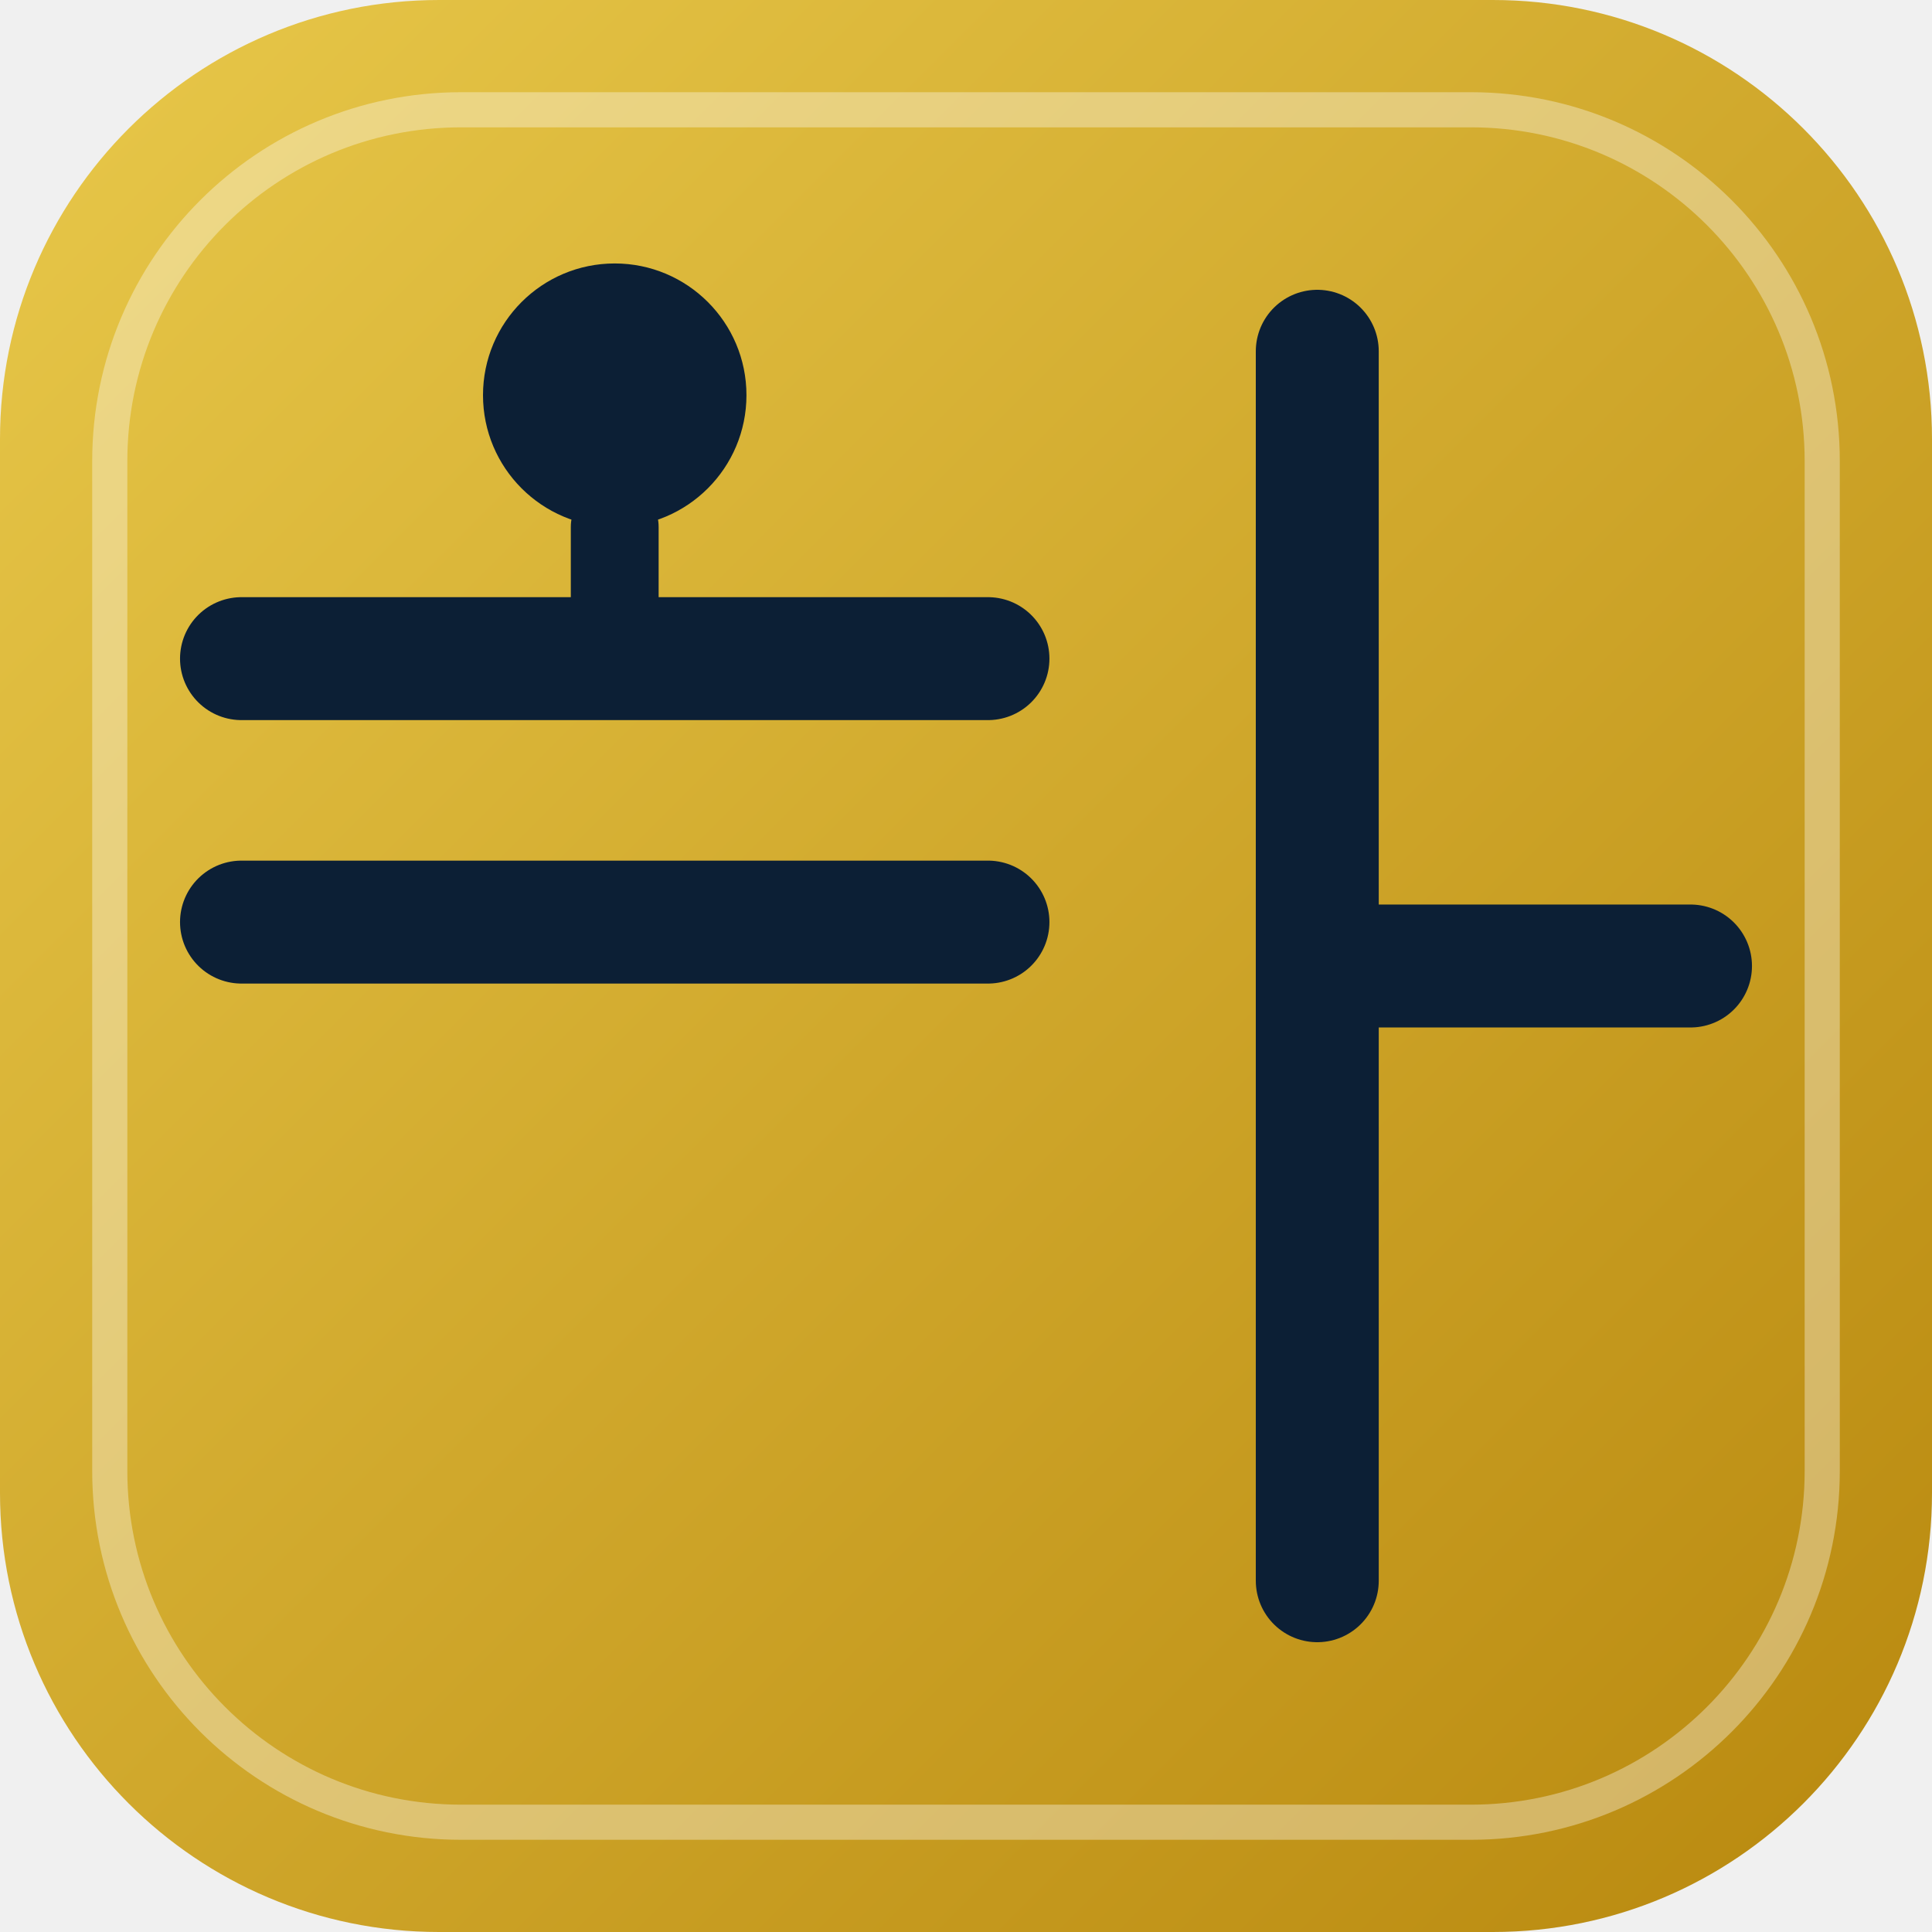
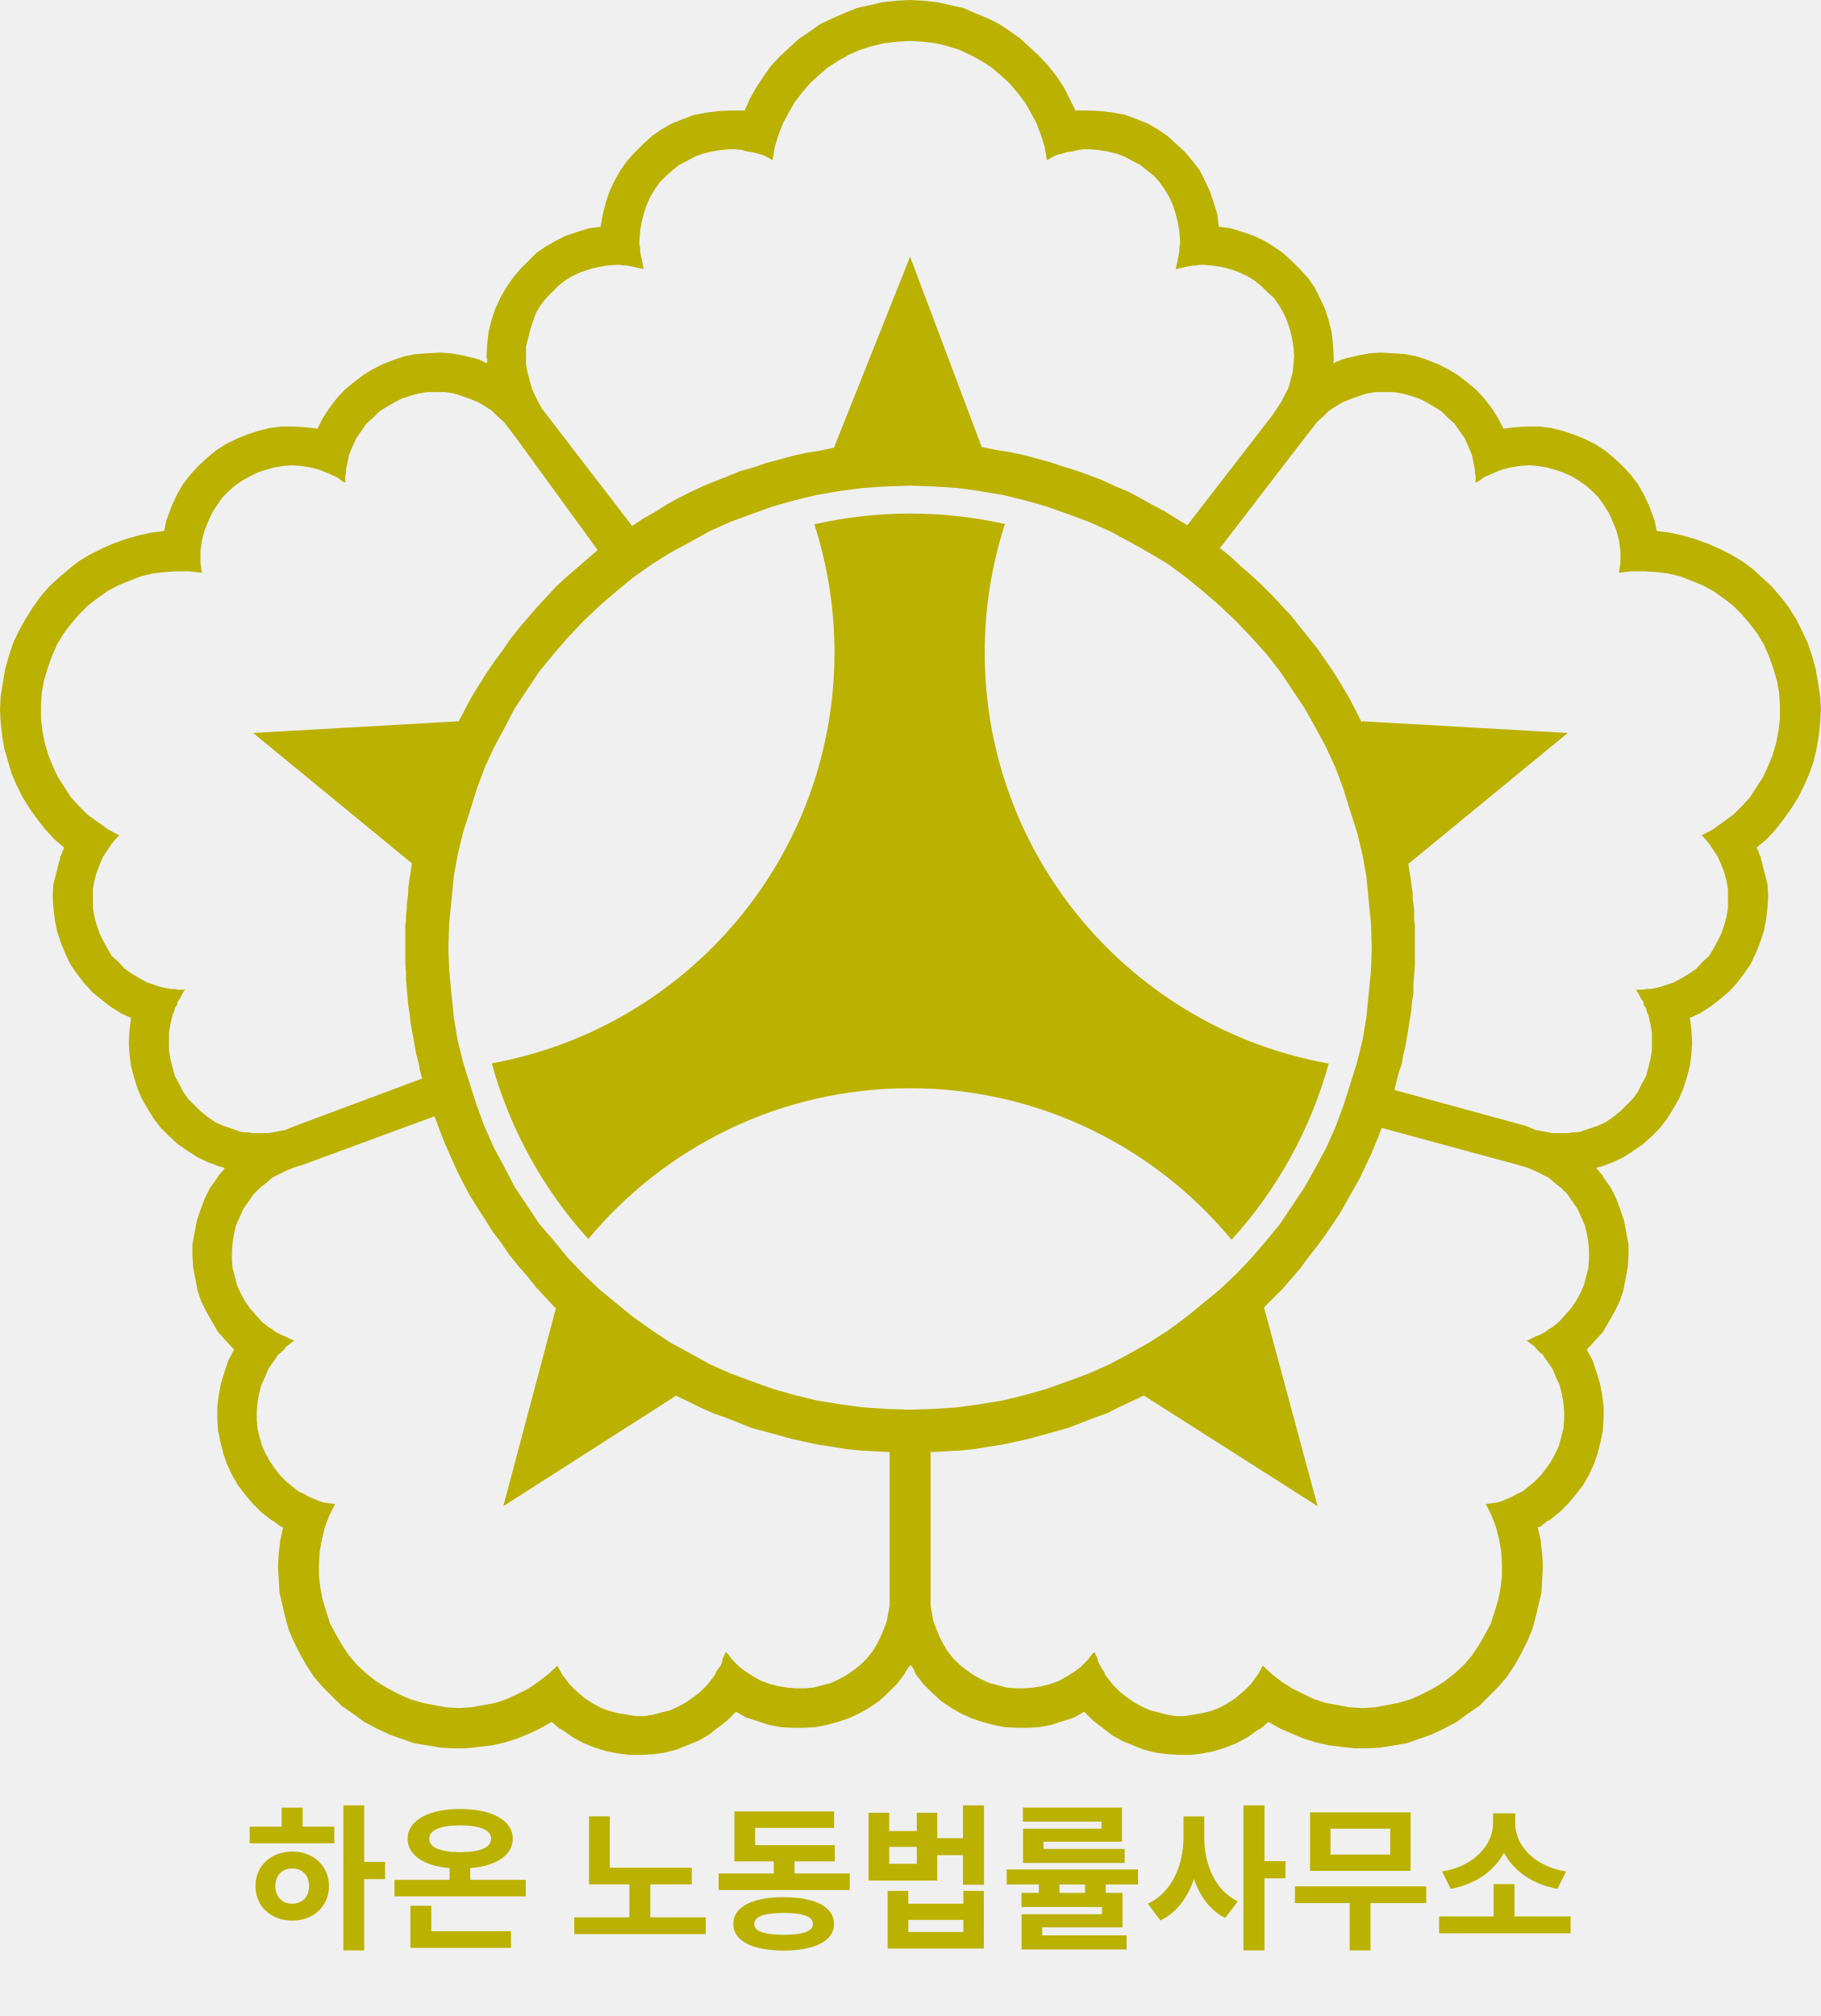
- <svg xmlns="http://www.w3.org/2000/svg" viewBox="0 0 44 44" fill="none">
-   <defs>
-     <linearGradient id="bg" x1="0" y1="0" x2="44" y2="44" gradientUnits="userSpaceOnUse">
-       <stop offset="0%" stop-color="#E8C84A" />
-       <stop offset="100%" stop-color="#B8880E" />
-     </linearGradient>
-   </defs>
-   <rect width="44" height="44" rx="10" fill="url(#bg)" />
-   <rect x="2.5" y="2.5" width="39" height="39" rx="8" stroke="white" stroke-width="0.8" stroke-opacity="0.35" />
-   <circle cx="14" cy="9" r="3" fill="#0C1F35" />
-   <line x1="14" y1="12" x2="14" y2="15" stroke="#0C1F35" stroke-width="2" stroke-linecap="round" />
-   <line x1="5.5" y1="15" x2="22.5" y2="15" stroke="#0C1F35" stroke-width="2.8" stroke-linecap="round" />
-   <line x1="5.5" y1="21" x2="22.5" y2="21" stroke="#0C1F35" stroke-width="2.8" stroke-linecap="round" />
-   <line x1="30" y1="8" x2="30" y2="36" stroke="#0C1F35" stroke-width="2.8" stroke-linecap="round" />
-   <line x1="30" y1="22" x2="38.5" y2="22" stroke="#0C1F35" stroke-width="2.8" stroke-linecap="round" />
+ <svg xmlns="http://www.w3.org/2000/svg" xml:space="preserve" width="418.408" height="463.276" viewBox="0 0 418.408 463.276">
+   <path d="m467.353 529.881-.38 2.397-.38 2.271-.63 2.27-.755 2.265-1.01 2.148-1.01 2.017-1.261 2.013-1.387 1.767-1.509 1.764-1.642 1.514-1.636 1.515-1.893 1.384-1.891 1.134-2.017 1.01-2.016.885-2.144.757-2.145.633-2.271.499-2.142.252-.124.252v.25l-.128.383v.25l-.128.38v.25l-.124.252-.125.38-.757 2.017-.882 1.891-1.01 1.764-1.259 1.64-1.386 1.511-1.515 1.39-1.512 1.262-1.764 1.134-1.767.882-1.889.758-1.891.627-2.02.504-2.02.253h-2.016l-2.017-.128-2.143-.25-.882 1.762-1.138 1.77-1.258 1.639-1.385 1.511-1.515 1.26-1.639 1.262-1.64 1.012-1.763.88-1.891.753-1.892.633-2.015.377-1.893.125-2.139.128-2.02-.128-2.019-.377-2.139-.505-.255-.125h-.254l-.25-.128-.252-.127-.378-.125-.255-.125-.25-.126-.25-.125.125.376v.885l-.124 2.145-.256 2.143-.505 2.014-.629 1.892-.885 1.892-.882 1.764-1.137 1.639-1.384 1.515-1.385 1.386-1.514 1.387-1.64 1.135-1.639 1.007-1.891.882-1.889.63-2.017.632-2.02.252-.251 2.144-.633 2.017-.627 1.891-.882 1.892-.884 1.761-1.26 1.64-1.265 1.514-1.509 1.387-1.511 1.387-1.642 1.134-1.765 1.01-1.888.757-2.02.755-2.016.377-2.017.255-2.144.125h-2.396l-1.007 2.02-1.01 2.013-1.26 1.894-1.386 1.764-1.517 1.64-1.64 1.511-1.636 1.512-1.762 1.262-1.893 1.263-2.02 1.009-2.144.88-2.014.884-2.269.502-2.274.505-2.394.252-2.27.125-2.393-.125-2.396-.252-2.142-.505-2.271-.502-2.142-.885-2.019-.88-2.141-1.008-1.767-1.263-1.89-1.262-1.64-1.512-1.638-1.511-1.514-1.64-1.26-1.764-1.259-1.894-1.134-2.014-.885-2.019h-2.521l-2.144-.125-2.017-.255-2.017-.377-2.019-.755-1.891-.757-1.764-1.01-1.637-1.134-1.512-1.387-1.39-1.387-1.386-1.514-1.137-1.64-1.005-1.761-.885-1.892-.632-1.891-.502-2.017-.38-2.144-2.016-.252-2.017-.633-1.892-.63-1.764-.881-1.767-1.007-1.639-1.135-1.384-1.387-1.39-1.386-1.26-1.515-1.13-1.64-1.013-1.763-.88-1.892-.629-1.892-.507-2.014-.25-2.143-.128-2.145v-.252l.128-.253v-.631h-.255l-.253.126-.25.125-.255.125-.249.127-.252.128h-.253l-.255.125-2.139.505-2.019.377-2.017.128-2.144-.128-1.891-.125-2.017-.377-1.891-.633-1.89-.753-1.766-.88-1.637-1.012-1.642-1.263-1.512-1.259-1.39-1.511-1.259-1.64-1.134-1.77-.885-1.76-2.141.249-2.017.128h-2.019l-2.014-.253-2.02-.504-1.89-.627-1.892-.758-1.765-.882-1.764-1.134-1.511-1.262-1.512-1.39-1.39-1.512-1.26-1.64-1.009-1.763-.885-1.891-.754-2.017-.125-.38-.127-.253v-.249l-.128-.38v-.25l-.125-.383v-.25l-.124-.252-2.145-.252-2.268-.5-2.145-.632-2.144-.757-2.016-.885-2.017-1.01-1.891-1.134-1.762-1.384-1.77-1.515-1.639-1.514-1.509-1.764-1.265-1.767-1.259-2.013-1.134-2.017-1.01-2.148-.754-2.265-.633-2.27-.377-2.271-.38-2.397-.125-2.268.125-2.27.252-2.268.383-2.267.63-2.143.627-2.147.884-2.017 1.007-2.016 1.26-2.017 1.262-1.764 1.386-1.767 1.515-1.64 1.764-1.508-.127-.255-.253-.377v-.256l-.125-.252-.125-.25-.127-.255v-.374l-.128-.256-.502-2.014-.507-2.014-.122-2.02.122-2.02.255-2.143.38-1.89.63-1.893.757-1.89.882-1.888 1.134-1.64 1.26-1.639 1.39-1.514 1.508-1.26 1.64-1.265 1.766-1.133 1.892-.88h-.125l-.255-2.02-.125-2.143.125-2.014.255-2.02.502-1.894.63-2.014.757-1.764 1.01-1.77 1.01-1.634 1.259-1.638 1.386-1.39 1.512-1.385 1.64-1.134 1.763-1.14 1.892-.88 2.017-.754h.252l.128-.124h.252l.128-.131-.255-.38-.378-.374-.377-.505-.25-.38-1.264-1.764-.88-1.764-.76-2.02-.629-1.888-.377-2.02-.38-2.013v-2.014l.127-1.895.378-2.02.377-2.019.63-1.888.884-1.764 1.007-1.765 1.012-1.763 1.384-1.514 1.387-1.516-1.007-1.889-.629-1.894-.633-2.02-.377-2.014-.25-2.019v-1.889l.125-2.142.375-1.89.505-2.018.63-1.891.884-1.895 1.01-1.763 1.259-1.639 1.26-1.516 1.514-1.513 1.764-1.385.252-.125.253-.123.25-.256.255-.125.252-.25.253-.125.124-.129.38-.125-.504-2.27-.253-2.269-.128-2.148.128-2.268.128-2.268.501-2.144.502-2.139.636-2.27.88-2.019 1.009-2.013 1.134-2.02 1.262-1.893 1.512-1.765 1.64-1.639 1.638-1.639 2.017-1.384 1.892-1.389 2.144-1.13 2.144-1.015 2.141-.755 2.142-.76 2.271-.373 2.27-.381 2.14-.125h2.275l2.269.25 2.144.256 2.266.504 2.017.629 2.144.88 1.891.89 2.017 1.13.505-.375.38-.38.5-.376.507-.254 1.767-1.265 1.888-1.01 1.892-.754 2.017-.629 2.016-.38 2.02-.25h2.016l2.016.124 1.892.256 2.02.504 1.889.756 1.891.76 1.767 1.003 1.637 1.264 1.639 1.26 1.514 1.51 1.765-1.004 2.016-.637 1.892-.629 2.016-.379 2.016-.12h1.893l2.144.12 1.894.38 1.889.505 1.889.629 1.895.885 1.763 1.01 1.64 1.128 1.512 1.389 1.511 1.516 1.26 1.638.255.506.252.373.252.381.378.379.252-.379.25-.38.128-.374.252-.506 1.26-1.638 1.513-1.516 1.515-1.389 1.64-1.129 1.76-1.01 1.893-.884 1.893-.629 1.89-.506 1.891-.379 2.144-.12h1.892l2.014.12 2.019.38 1.891.628 2.017.637 1.765 1.004 1.514-1.51 1.639-1.26 1.64-1.264 1.766-1.003 1.889-.76 1.891-.756 2.02-.504 2.017-.256 1.891-.125h2.139l1.894.25 2.014.381 2.023.629 1.891.754 1.889 1.01 1.764 1.265.504.254.505.375.378.381.507.375 2.017-1.13 2.016-.89 2.142-.88 2.02-.63 2.265-.503 2.145-.256 2.274-.25h2.264l2.146.125 2.267.38 2.271.374 2.144.76 2.141.755 2.145 1.014 2.143 1.131 1.89 1.389 2.019 1.384 1.64 1.64 1.636 1.638 1.512 1.765 1.264 1.893 1.134 2.02 1.01 2.013.88 2.02.629 2.27.505 2.138.504 2.144.128 2.268.125 2.268-.125 2.148-.253 2.27-.503 2.27.377.124.251.129.128.125.252.25.25.125.253.256.255.123.252.125 1.765 1.385 1.514 1.513 1.26 1.516 1.259 1.639 1.009 1.763.883 1.895.628 1.89.508 2.018.375 1.89.125 2.143v1.889l-.25 2.02-.38 2.013-.63 2.02-.63 1.894-1.01 1.889 1.39 1.516 1.385 1.514 1.01 1.763 1.009 1.765.883 1.764.631 1.888.375 2.02.38 2.02.125 1.894v2.014l-.38 2.013-.375 2.02-.634 1.888-.755 2.02-.88 1.764-1.264 1.764-.25.505-.38.38-.378.505-.292.293.166.087h.126l.253.124h.255l2.014.755 1.894.88 1.765 1.14 1.639 1.133 1.509 1.385 1.39 1.39 1.259 1.638 1.01 1.634 1.01 1.77.753 1.764.63 2.014.505 1.894.255 2.02.122 2.014-.122 2.143-.255 2.02h-.125l1.892.88 1.762 1.133 1.638 1.265 1.515 1.26 1.39 1.514 1.26 1.639 1.133 1.64.883 1.888.754 1.89.633 1.894.377 1.89.252 2.143.127 2.02-.127 2.019-.504 2.013-.505 2.015-.125.256v.374l-.128.255-.122.25-.127.252v.256l-.253.377-.125.255 1.764 1.508 1.512 1.64 1.387 1.767 1.262 1.764 1.262 2.017 1.004 2.016.885 2.017.757 2.147.505 2.143.378 2.267.255 2.268.122 2.27zm-223.035 58.63v1.636l.38 1.515.374 1.511.505 1.514.505 1.385.76 1.264 1.01 1.26 1.004 1.01 1.01 1.009 1.261 1.007 1.263.757 1.384.63 1.514.505 1.51.377 1.516.252 1.637.125h.505l.757-.125h.505l.63-.125.631-.127.503-.128.632-.125.497-.098-.117.478-.13.63-.125.63-.125.63-.127.629v.632l-.125.63v.63l.125 1.642.252 1.509.377 1.514.505 1.514.63 1.385.757 1.264.882 1.26 1.137 1.134 1.007.88 1.262 1.009 1.26.63 1.386.76 1.387.502 1.515.377 1.639.255 1.512.125h1.01l1.006-.125.882-.255.882-.125 1.01-.252.882-.253.757-.374.88-.505.38 2.269.632 2.014.757 2.019 1.01 1.89 1.01 1.769 1.256 1.636 1.387 1.64 1.514 1.386 1.64 1.387 1.764 1.137 1.764 1.005 2.02.884 2.013.63 2.144.505 2.144.252 2.269.125 2.144-.125 2.144-.252 2.144-.505 2.02-.63 1.889-.884 1.891-1.005 1.767-1.137 1.637-1.387 1.511-1.386 1.384-1.64 1.265-1.636 1.01-1.77 1.006-1.889.758-2.02.63-2.013.377-2.269.885.505.757.374 1.006.253.758.252 1.007.125 1.01.255.882.125h1.01l1.514-.125 1.639-.255 1.509-.377 1.39-.502 1.386-.76 1.263-.63 1.258-1.01 1.135-.879 1.007-1.134.882-1.26.76-1.264.63-1.385.501-1.514.378-1.514.255-1.51.125-1.641v-.63l-.125-.63v-.632l-.125-.63-.13-.63-.122-.63-.128-.629-.128-.504.508.124.63.125.5.128.635.127.629.125h.63l.63.125h.63l1.513-.125 1.64-.252 1.514-.377 1.384-.505 1.39-.63 1.26-.757 1.258-1.007 1.01-1.01 1.135-1.01.885-1.259.754-1.264.63-1.385.504-1.514.38-1.511.25-1.515.125-1.637-.125-1.387-.125-1.39-.377-1.383-.38-1.388-.627-1.136-.63-1.26-.76-1.134-.757-1.135-14.623-18.909-1.892 1.13-2.02 1.265-2.143 1.133-2.013 1.132-2.145 1.138-2.144.879-2.141 1.013-2.272.881-2.141.758-2.397.757-2.27.755-2.268.629-2.396.633-2.397.502-2.396.38-2.397.501.13-.376-12.484 33.16-13.112-32.909-2.393-.501-2.397-.383-2.269-.502-2.269-.63-2.396-.632-2.142-.755-2.268-.629-2.145-.883-2.268-.881-2.144-.888-2.144-1.004-2.02-1.013-2.014-1.132-2.02-1.264-2.013-1.134-1.894-1.257-14.623 19.036-.885 1.135-.63 1.134-.63 1.26-.504 1.136-.38 1.388-.375 1.384-.255 1.39zm-52.196-132.63-1.385.63-1.261.878-1.263 1.01-1.006 1.01-1.135 1.133-.882 1.26-.63 1.265-.757 1.379-.377 1.394-.38 1.51-.253 1.514v3.024l.253 1.514.38 1.64.25.504.127.63.377.504.125.625.38.51.25.505.255.505.374.505h-1.134l-.754.125h-.505l-.755.125-.63.13-.504.124-.758.25-1.514.505-1.387.76-1.26.754-1.259.885-1.01 1.129-1.134 1.01-.76 1.26-.754 1.389-.63 1.259-.504 1.514-.38 1.384-.25 1.515v3.154l.25 1.509.38 1.39.38 1.007.374.88.38.887.505.755.505.76.504.751.63.757.63.633-1.892 1.007-1.766 1.262-1.765 1.262-1.511 1.51-1.388 1.514-1.134 1.766-1.134 1.764-.882 1.895-.758 1.886-.63 2.144-.379 2.016-.25 2.145v2.144l.125 2.144.377 2.142.63 2.143.757 2.145.885 2.02 1.132 1.885 1.261 1.642 1.388 1.64 1.511 1.511 1.64 1.26 1.764 1.262 1.894 1.01 1.889.756 1.894.755 2.142.505 2.016.249 2.144.128h2.144l2.145-.25-.13.885-.126.88v2.016l.125.882.13.882.25 1.01.255.881.627 1.512.63 1.39.887 1.386.88 1.257 1.01 1.013 1.134 1.007 1.26.885 1.386.756 1.262.627 1.51.508 1.389.377 1.514.25 1.512.125 1.64-.125 1.511-.25 1.514-.377.63-.252.63-.256.63-.252.504-.25.63-.252.507-.377.502-.377.505-.255v1.136l.128.627v.508l.122.627.13.633.125.629.125.633.632 1.511.632 1.387.88 1.26.884 1.262 1.132 1.01 1.137 1.133 1.26.755 1.26.757 1.261.633 1.512.502 1.39.377 1.511.255h3.152l1.514-.255 1.514-.502 1.384-.502 1.263-.508 1.259-.757 1.137-.755 1.007-1.009 1.007-.882.76-1.01.879-1.131 14.498-19.924-1.764-1.512-1.891-1.636-1.765-1.518-1.764-1.639-1.636-1.764-1.64-1.767-1.514-1.764-1.514-1.761-1.515-1.895-1.384-2.016-1.39-1.892-1.384-2.017-1.259-2.02-1.265-2.016-1.132-2.14-1.137-2.148-35.424-2.013 27.352-22.461.005.021.125-.125-.13.104-.122-.867-.127-.883-.125-.754-.125-.885-.128-.88v-.879l-.124-1.015-.125-.88v-.878l-.128-.885v-1.01l-.127-.885v-6.676l.127-1.39v-1.39l.128-1.508.125-1.39.124-1.385.253-1.514.125-1.39.254-1.384.25-1.384.25-1.39.255-1.383.38-1.39.253-1.385.377-1.39h.125l-21.938-8.19-.63-.255-.63-.25-.631-.254-.755-.125-.63-.125-.757-.125-.632-.125h-2.775l-.626.125h-.757l-.755.125-.635.25-.754.254zm114.858-80.062v-2.642l-.252-1.39-.255-1.39-.502-1.26-.506-1.26-.628-1.257-.758-1.266-1.01-1.26-1.13-1.134-1.139-.885-1.261-.879-1.385-.76-1.384-.628-1.517-.375-1.387-.381-1.511-.125h-1.512l-1.515.125-1.511.25-1.515.38-1.387.505-1.384.755-1.39.885-.504.373-.503.381-.377.379-.504.506-.38.375-.378.504-.377.51-.407.304-.226-.564-.252-.5-.124-.63-.253-.63-.377-.504-.38-.504-.25-.63-.383-.505-1.006-1.26-1.135-1.14-1.134-.879-1.26-.885-1.39-.754-1.384-.634-1.514-.375-1.387-.381-1.512-.25h-1.514l-1.512.25-1.514.256-1.512.375-1.387.51-1.386.753-1.388.885-.756.63-.758.624-.627.635-.63.63-.632.88-.505.634-.507.88-.375.759-1.639-1.514-1.64-1.26-1.639-1.134-2.019-1.008-1.886-.885-1.892-.63-2.144-.38-2.02-.375-2.143-.125-2.144.125-2.017.375-2.016.38-2.144.63-2.014.885-1.892 1.008-1.892 1.135-1.764 1.384-1.64 1.514-1.389 1.635-1.259 1.894-1.01 1.764-1.01 1.894-.629 2.02-.63 2.014-.38 2.02-.25 2.015v2.144l.126 2.139.38 2.145.505 2.02.754 2.017 1.01 2.015-1.01.123-.88.125-.884.256-.882.381-.882.379-.885.506-.882.373-.757.63-1.26 1.01-1.134 1.135-.885 1.133-.879 1.26-.757 1.39-.633 1.383-.377 1.39-.377 1.515-.125 1.515v1.508l.125 1.51.255 1.394.374 1.51.63 1.383.63 1.515.884 1.264.375.506.38.623.505.38.505.505.377.506.507.375.502.379.4.298-.527.211-.502.25-.508.25-.63.25-.501.255-.508.256-.627.499-.505.255-1.262 1.01-1.01 1.134-1.006 1.135-.883 1.259-.756 1.39-.633 1.383-.375 1.515-.38 1.384-.124 1.514v1.515l.124 1.509.253 1.514.377 1.515.635 1.384.625 1.39.887 1.26.88 1.258 1.009 1.01 1.132.884 1.012.88 1.262.635 1.26.624 1.259.51 1.262.375 22.944 8.451.885-2.398.882-2.27 1.01-2.269 1.004-2.268 1.14-2.27 1.134-2.143 1.26-2.02 1.383-2.144 1.266-2.014 1.508-2.018 1.387-2.02 1.518-1.89 1.639-1.888 1.509-1.895 1.639-1.759 1.64-1.77h.127l-9.079-34.163 29.757 19.035 2.139-1.01 2.019-1.007 2.269-1.01 2.144-.756 2.269-.885 2.144-.878 2.394-.635 2.272-.625 2.266-.63 2.272-.505 2.396-.504 2.521-.38 2.267-.374 2.524-.256 2.393-.125 2.524-.13zm3.528 31.127-4.114.137-3.987.266-3.981.53-3.99.66-3.851.933-3.721 1.062-3.715 1.33-3.589 1.33-3.585 1.592-3.322 1.856-3.452 1.86-3.186 2.13-3.19 2.257-2.923 2.389-2.92 2.393-2.79 2.655-2.657 2.785-2.39 2.926-2.525 2.924-2.125 3.187-2.125 3.186-1.726 3.323-1.86 3.452-1.592 3.588-1.33 3.582-1.194 3.723-1.2 3.855-.928 3.718-.662 3.984-.402 3.984-.396 4.115-.136 3.984.136 4.12.396 3.985.402 4.119.662 3.72.928 3.848 1.2 3.719 1.193 3.853 1.33 3.588 1.594 3.452 1.859 3.455 1.726 3.32 2.125 3.19 2.125 3.183 2.524 3.058 2.391 2.788 2.658 2.793 2.79 2.654 2.92 2.523 2.923 2.392 3.189 2.258 3.186 1.992 3.452 1.86 3.322 1.86 3.585 1.594 3.589 1.33 3.715 1.325 3.72 1.06 3.852.932 3.99.667 3.98.53 3.988.263 4.114.135 3.985-.135 4.12-.264 3.85-.53 3.988-.666 3.848-.932 3.718-1.06 3.722-1.326 3.588-1.329 3.585-1.593 3.452-1.862 3.322-1.86 3.322-1.991 3.056-2.258 2.923-2.392 2.92-2.523 2.79-2.654 2.657-2.793 2.519-2.788 2.391-3.058 2.128-3.184 2.125-3.19 1.862-3.319 1.856-3.455 1.596-3.452 1.327-3.588 1.197-3.853 1.194-3.719.928-3.849.668-3.72.397-4.118.398-3.985.133-4.12-.133-3.984-.398-4.115-.397-3.984-.668-3.984-.928-3.718-1.194-3.855-1.197-3.723-1.327-3.582-1.596-3.588-1.856-3.452-1.862-3.323-2.125-3.186-2.128-3.187-2.391-2.924-2.519-2.926-2.657-2.785-2.79-2.655-2.92-2.393-2.923-2.389-3.056-2.258-3.322-2.128-3.322-1.861-3.452-1.856-3.585-1.592-3.588-1.33-3.722-1.33-3.718-1.062-3.848-.934-3.987-.658-3.851-.531-4.12-.266zm117.002 25.86-.124-1.514-.38-1.384-.377-1.515-.632-1.384-.755-1.39-.885-1.258-1.007-1.135-1.01-1.135-1.261-1.01-.505-.254-.63-.5-.502-.255-.508-.255-.63-.25-.504-.25-.502-.25-.524-.21.397-.3.504-.378.505-.375.38-.506.502-.504.505-.38.377-.624.38-.506.885-1.263.627-1.516.632-1.383.374-1.51.256-1.394.127-1.51v-1.508l-.127-1.515-.38-1.514-.378-1.39-.631-1.384-.755-1.39-.882-1.26-.883-1.133-1.137-1.135-1.256-1.01-.76-.63-.882-.373-.882-.506-.885-.379-.88-.38-.884-.257-.885-.125-1.004-.123 1.004-2.015.76-2.018.505-2.02.378-2.144.126-2.139v-2.144l-.254-2.016-.377-2.02-.627-2.013-.636-2.02-1.004-1.894-1.01-1.764-1.259-1.894-1.39-1.635-1.639-1.514-1.763-1.384-1.893-1.135-1.892-1.008-2.018-.885-2.139-.63-2.02-.38-2.016-.375-2.147-.125-2.138.125-2.02.375-2.143.38-1.893.63-1.891.885-2.014 1.008-1.77 1.135-1.636 1.26-1.637 1.513-.38-.76-.505-.879-.504-.634-.63-.88-.63-.63-.632-.635-.757-.623-.755-.63-1.384-.886-1.39-.754-1.383-.51-1.515-.374-1.515-.256-1.514-.25h-1.512l-1.512.25-1.39.38-1.508.376-1.39.634-1.384.754-1.26.885-1.136.879-1.135 1.14-1.007 1.26-.38.504-.254.631-.375.504-.255.504-.374.63-.128.63-.253.5-.222.564-.407-.305-.38-.51-.378-.503-.377-.375-.505-.506-.38-.379-.502-.38-.507-.374-1.384-.885-1.385-.755-1.39-.504-1.513-.381-1.51-.25-1.517-.125h-1.511l-1.515.125-1.384.38-1.514.376-1.39.629-1.384.76-1.263.878-1.133.885-1.132 1.135-1.01 1.26-.758 1.265-.632 1.258-.502 1.26-.504 1.26-.253 1.388-.252 1.39v26.47h.127l2.394.13 2.4.125 2.518.256 2.394.373 2.396.381 2.397.504 2.268.506 2.27.629 2.268.625 2.275.635 2.266.878 2.266.885 2.147.756 2.016 1.01 2.142 1.008 2.144 1.01h.127l29.879-19.036-9.203 34.164v.125l1.64 1.644 1.638 1.634 1.515 1.765 1.515 1.77 1.383 1.888 1.388 1.765 1.387 1.894 1.39 2.014 1.253 1.894 1.14 2.014 1.135 2.014 1.133 2.02 1.01 2.143 1.004 2.144.885 2.144.885 2.27v-.126l23.699-6.432 1.265-.374 1.256-.51 1.262-.625 1.26-.635 1.01-.88 1.133-.884 1.01-1.01.883-1.259.882-1.26.63-1.39.632-1.383.377-1.515.255-1.514.124-1.51zm32.906 93.297-.252-2.145-.378-2.016-.63-2.144-.757-1.886-.882-1.895-1.135-1.764-1.136-1.766-1.385-1.515-1.517-1.509-1.764-1.262-1.761-1.262-1.892-1.007.63-.633.63-.757.504-.751.505-.76.505-.755.374-.887.38-.88.38-1.008.375-1.39.254-1.508v-3.155l-.254-1.514-.374-1.384-.505-1.514-.63-1.26-.755-1.389-.76-1.26-1.135-1.01-1.008-1.128-1.26-.885-1.259-.754-1.39-.76-1.514-.505-.755-.25-.505-.125-.629-.13-.63-.124h-.63l-.76-.125h-1.134l.38-.505.253-.505.252-.505.38-.51.124-.625.377-.504.128-.63.25-.505.38-1.64.25-1.514v-3.023l-.25-1.514-.38-1.51-.378-1.394-.756-1.38-.63-1.264-.882-1.26-1.137-1.133-1.01-1.01-1.256-1.01-1.262-.879-1.388-.63-1.512-.505-.756-.254-.632-.25-.755-.125h-.757l-.627-.125h-2.774l-.635.125-.755.125-.63.125-.76.125-.629.254-.63.25-.63.255-22.57 6.172.38 1.514.381 1.515.504 1.384.25 1.514.38 1.515.253 1.514.252 1.51.25 1.644.255 1.51.125 1.513.252 1.515v1.633l.128 1.515.125 1.64v6.931l-.125.885v1.895l-.128.879-.127.879v1.015l-.125.754-.125 1.005-.13.885-.125.754-.125.883-.109.774-.016-.01v.124l.016-.114 27.466 22.554-35.429 2.013-.125-.122-1.128 2.27-1.14 2.14-1.26 2.142-1.26 2.02-1.388 2.021-1.388 2.017-1.512 1.891-1.513 1.892-1.512 1.89-1.643 1.763-1.636 1.765-1.764 1.766-1.765 1.637-1.891 1.639-1.764 1.642-1.832 1.463-.063-.079v.128l.063-.049 15.068 19.593.882 1.13.758 1.01 1.009.883 1.007 1.01 1.134.754 1.26.757 1.265.508 1.384.502 1.514.502 1.515.256h3.148l1.514-.256 1.385-.377 1.516-.502 1.257-.633 1.265-.757 1.26-.755 1.133-1.134 1.135-1.01.885-1.261.879-1.26.63-1.387.635-1.511.124-.633.125-.629.125-.633.125-.627v-.508l.13-.627v-1.136l.505.255.5.377.505.378.635.251.624.25.51.252.628.256.631.252 1.515.377 1.509.25 1.64.125 1.514-.125 1.512-.25 1.387-.377 1.514-.508 1.387-.627 1.262-.756 1.26-.885 1.133-1.007 1.007-1.013.883-1.256.885-1.387.629-1.39.63-1.512.254-.881.25-1.01.128-.882.122-.882v-2.017l-.122-.88-.128-.884 2.145.25h2.143l2.145-.128 2.017-.249 2.14-.505 1.895-.755 1.888-.757 1.895-1.01 1.762-1.261 1.636-1.26 1.517-1.512 1.385-1.64 1.261-1.64 1.135-1.887.882-2.02.757-2.144.63-2.143.38-2.142.125-2.144z" style="fill:#bbb100;fill-opacity:1;fill-rule:nonzero;stroke:none" transform="matrix(1.33333 0 0 -1.33333 -204.892 866.543)" />
+   <path d="M365.912 436.235a74.65 74.65 0 0 1 16.746 30.37c-33.697 5.998-59.286 35.423-59.286 70.844a72 72 0 0 0 3.485 22.146 75 75 0 0 1-16.316 1.805 75 75 0 0 1-16.532-1.854 71.9 71.9 0 0 0 3.469-22.097c0-35.346-25.477-64.715-59.063-70.806a74.7 74.7 0 0 1 16.64-30.277c13.206 15.877 33.106 25.989 55.372 25.989 22.33 0 42.279-10.167 55.485-26.12" style="fill:#bbb100;fill-opacity:1;fill-rule:nonzero;stroke:none" transform="matrix(1.33333 0 0 -1.33333 -204.892 866.543)" />
+   <text x="209.20" y="445" text-anchor="middle" font-family="'Noto Sans KR', 'Malgun Gothic', sans-serif" font-size="36" font-weight="700" fill="#bbb100">하온 노동법률사무소</text>
</svg>
